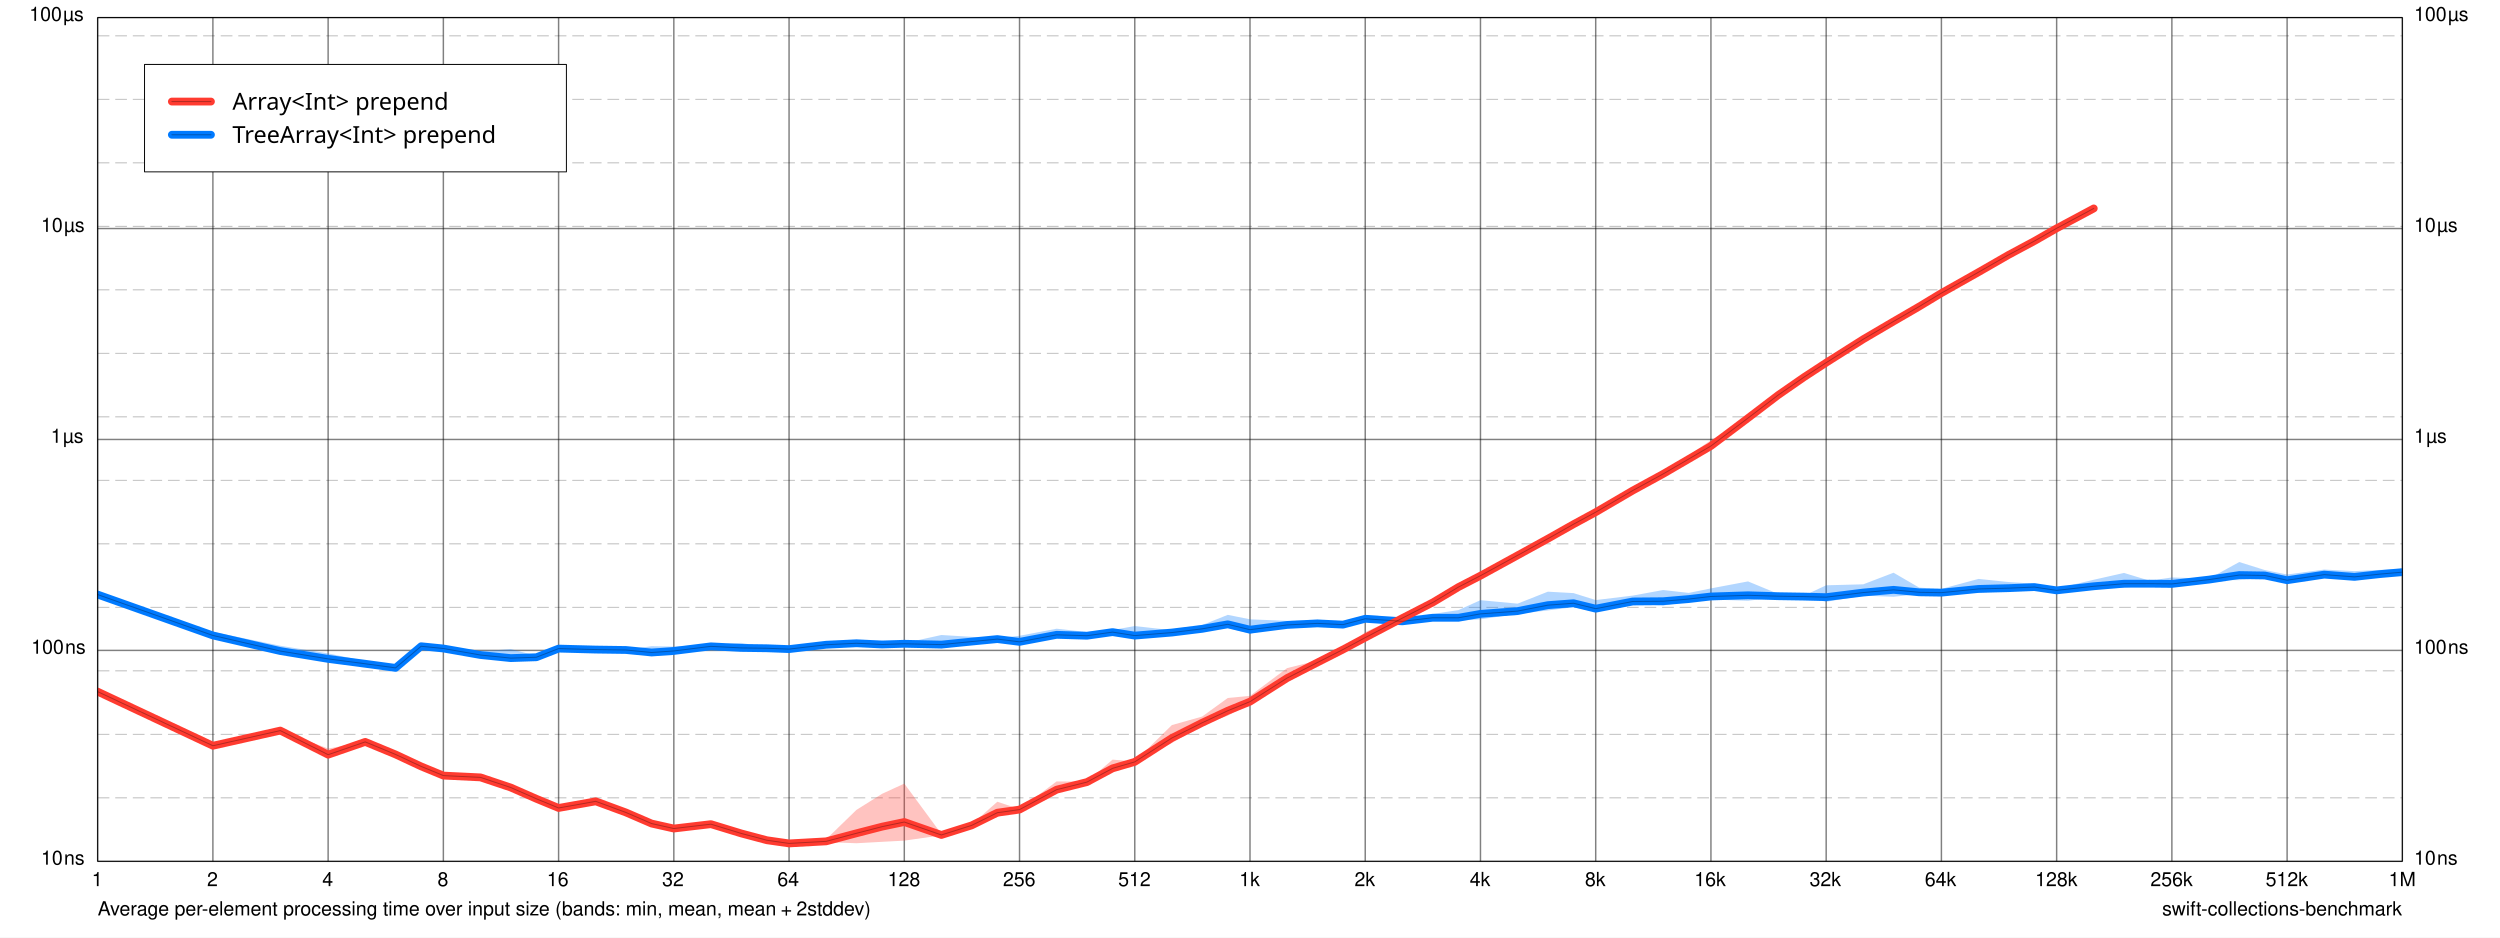
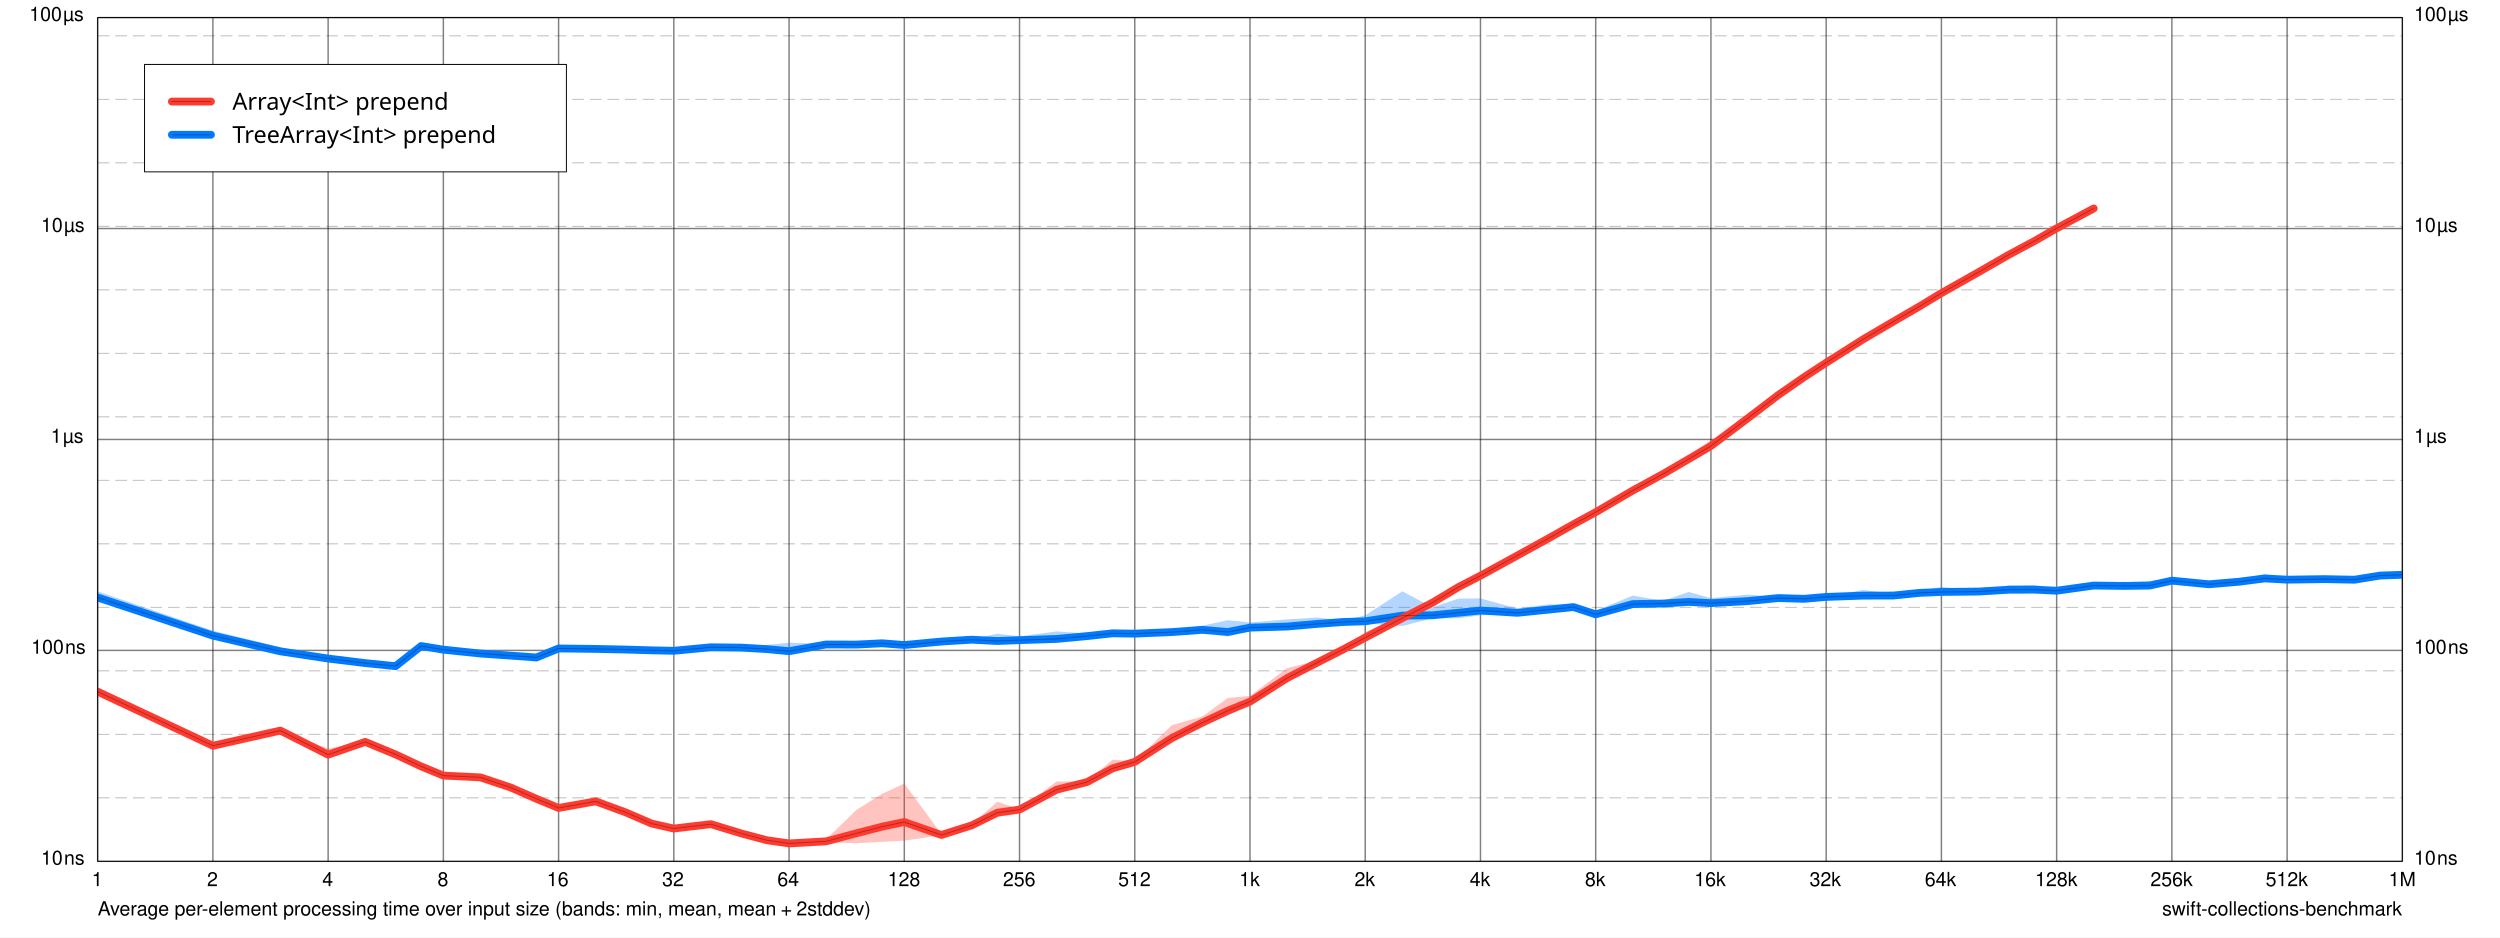
<svg xmlns="http://www.w3.org/2000/svg" xmlns:xlink="http://www.w3.org/1999/xlink" width="1280.0px" height="480.0px" viewBox="0.0 0.0 1280.0 480.0" version="1.1">
  <path d="M 0 0 L 0 480 L 1280 480 L 1280 0 z" fill="#FFFFFF" fill-opacity="1.0" stroke="none" />
  <text x="50" y="468.7" font-family="Helvetica" font-size="10" font-weight="normal" font-style="normal" fill="#000000" fill-opacity="1">Average per-element processing time over input size (bands: min, mean, mean + 2stddev)</text>
  <a xlink:href="https://github.com/apple/swift-collections-benchmark">
    <text x="1107" y="468.7" font-family="Helvetica" font-size="10" font-weight="normal" font-style="normal" fill="#000000" fill-opacity="1">swift-collections-benchmark</text>
  </a>
  <path d="M 50 9 L 50 441" fill="none" stroke-width="0.75" stroke="#000000" stroke-opacity="0.498" stroke-linecap="butt" stroke-linejoin="round" />
  <text x="47" y="453.7" font-family="Helvetica" font-size="10" font-weight="normal" font-style="normal" fill="#000000" fill-opacity="1">1</text>
  <path d="M 109 9 L 109 441" fill="none" stroke-width="0.75" stroke="#000000" stroke-opacity="0.498" stroke-linecap="butt" stroke-linejoin="round" />
  <text x="106" y="453.7" font-family="Helvetica" font-size="10" font-weight="normal" font-style="normal" fill="#000000" fill-opacity="1">2</text>
  <path d="M 168 9 L 168 441" fill="none" stroke-width="0.75" stroke="#000000" stroke-opacity="0.498" stroke-linecap="butt" stroke-linejoin="round" />
  <text x="165" y="453.7" font-family="Helvetica" font-size="10" font-weight="normal" font-style="normal" fill="#000000" fill-opacity="1">4</text>
  <path d="M 227 9 L 227 441" fill="none" stroke-width="0.75" stroke="#000000" stroke-opacity="0.498" stroke-linecap="butt" stroke-linejoin="round" />
  <text x="224" y="453.7" font-family="Helvetica" font-size="10" font-weight="normal" font-style="normal" fill="#000000" fill-opacity="1">8</text>
  <path d="M 286 9 L 286 441" fill="none" stroke-width="0.75" stroke="#000000" stroke-opacity="0.498" stroke-linecap="butt" stroke-linejoin="round" />
  <text x="280" y="453.7" font-family="Helvetica" font-size="10" font-weight="normal" font-style="normal" fill="#000000" fill-opacity="1">16</text>
  <path d="M 345 9 L 345 441" fill="none" stroke-width="0.75" stroke="#000000" stroke-opacity="0.498" stroke-linecap="butt" stroke-linejoin="round" />
  <text x="339" y="453.7" font-family="Helvetica" font-size="10" font-weight="normal" font-style="normal" fill="#000000" fill-opacity="1">32</text>
  <path d="M 404 9 L 404 441" fill="none" stroke-width="0.75" stroke="#000000" stroke-opacity="0.498" stroke-linecap="butt" stroke-linejoin="round" />
  <text x="398" y="453.7" font-family="Helvetica" font-size="10" font-weight="normal" font-style="normal" fill="#000000" fill-opacity="1">64</text>
  <path d="M 463 9 L 463 441" fill="none" stroke-width="0.75" stroke="#000000" stroke-opacity="0.498" stroke-linecap="butt" stroke-linejoin="round" />
  <text x="454.5" y="453.7" font-family="Helvetica" font-size="10" font-weight="normal" font-style="normal" fill="#000000" fill-opacity="1">128</text>
  <path d="M 522 9 L 522 441" fill="none" stroke-width="0.75" stroke="#000000" stroke-opacity="0.498" stroke-linecap="butt" stroke-linejoin="round" />
  <text x="513.5" y="453.7" font-family="Helvetica" font-size="10" font-weight="normal" font-style="normal" fill="#000000" fill-opacity="1">256</text>
  <path d="M 581 9 L 581 441" fill="none" stroke-width="0.75" stroke="#000000" stroke-opacity="0.498" stroke-linecap="butt" stroke-linejoin="round" />
  <text x="572.5" y="453.7" font-family="Helvetica" font-size="10" font-weight="normal" font-style="normal" fill="#000000" fill-opacity="1">512</text>
  <path d="M 640 9 L 640 441" fill="none" stroke-width="0.75" stroke="#000000" stroke-opacity="0.498" stroke-linecap="butt" stroke-linejoin="round" />
  <text x="634.5" y="453.7" font-family="Helvetica" font-size="10" font-weight="normal" font-style="normal" fill="#000000" fill-opacity="1">1k</text>
  <path d="M 699 9 L 699 441" fill="none" stroke-width="0.75" stroke="#000000" stroke-opacity="0.498" stroke-linecap="butt" stroke-linejoin="round" />
  <text x="693.5" y="453.7" font-family="Helvetica" font-size="10" font-weight="normal" font-style="normal" fill="#000000" fill-opacity="1">2k</text>
  <path d="M 758 9 L 758 441" fill="none" stroke-width="0.75" stroke="#000000" stroke-opacity="0.498" stroke-linecap="butt" stroke-linejoin="round" />
  <text x="752.5" y="453.7" font-family="Helvetica" font-size="10" font-weight="normal" font-style="normal" fill="#000000" fill-opacity="1">4k</text>
  <path d="M 817 9 L 817 441" fill="none" stroke-width="0.75" stroke="#000000" stroke-opacity="0.498" stroke-linecap="butt" stroke-linejoin="round" />
  <text x="811.5" y="453.7" font-family="Helvetica" font-size="10" font-weight="normal" font-style="normal" fill="#000000" fill-opacity="1">8k</text>
  <path d="M 876 9 L 876 441" fill="none" stroke-width="0.75" stroke="#000000" stroke-opacity="0.498" stroke-linecap="butt" stroke-linejoin="round" />
  <text x="867.5" y="453.7" font-family="Helvetica" font-size="10" font-weight="normal" font-style="normal" fill="#000000" fill-opacity="1">16k</text>
  <path d="M 935 9 L 935 441" fill="none" stroke-width="0.75" stroke="#000000" stroke-opacity="0.498" stroke-linecap="butt" stroke-linejoin="round" />
  <text x="926.5" y="453.7" font-family="Helvetica" font-size="10" font-weight="normal" font-style="normal" fill="#000000" fill-opacity="1">32k</text>
  <path d="M 994 9 L 994 441" fill="none" stroke-width="0.75" stroke="#000000" stroke-opacity="0.498" stroke-linecap="butt" stroke-linejoin="round" />
  <text x="985.5" y="453.7" font-family="Helvetica" font-size="10" font-weight="normal" font-style="normal" fill="#000000" fill-opacity="1">64k</text>
  <path d="M 1053 9 L 1053 441" fill="none" stroke-width="0.75" stroke="#000000" stroke-opacity="0.498" stroke-linecap="butt" stroke-linejoin="round" />
  <text x="1042" y="453.7" font-family="Helvetica" font-size="10" font-weight="normal" font-style="normal" fill="#000000" fill-opacity="1">128k</text>
  <path d="M 1112 9 L 1112 441" fill="none" stroke-width="0.75" stroke="#000000" stroke-opacity="0.498" stroke-linecap="butt" stroke-linejoin="round" />
  <text x="1101" y="453.7" font-family="Helvetica" font-size="10" font-weight="normal" font-style="normal" fill="#000000" fill-opacity="1">256k</text>
  <path d="M 1171 9 L 1171 441" fill="none" stroke-width="0.75" stroke="#000000" stroke-opacity="0.498" stroke-linecap="butt" stroke-linejoin="round" />
  <text x="1160" y="453.7" font-family="Helvetica" font-size="10" font-weight="normal" font-style="normal" fill="#000000" fill-opacity="1">512k</text>
  <path d="M 1230 9 L 1230 441" fill="none" stroke-width="0.75" stroke="#000000" stroke-opacity="0.498" stroke-linecap="butt" stroke-linejoin="round" />
  <text x="1223" y="453.7" font-family="Helvetica" font-size="10" font-weight="normal" font-style="normal" fill="#000000" fill-opacity="1">1M</text>
  <path d="M 50 441 L 1230 441" fill="none" stroke-width="0.75" stroke="#000000" stroke-opacity="0.498" stroke-linecap="butt" stroke-linejoin="round" />
  <text x="21" y="442.7" font-family="Helvetica" font-size="10" font-weight="normal" font-style="normal" fill="#000000" fill-opacity="1">10 ns</text>
  <text x="1236" y="442.7" font-family="Helvetica" font-size="10" font-weight="normal" font-style="normal" fill="#000000" fill-opacity="1">10 ns</text>
  <path d="M 50 333 L 1230 333" fill="none" stroke-width="0.75" stroke="#000000" stroke-opacity="0.498" stroke-linecap="butt" stroke-linejoin="round" />
  <text x="16" y="334.7" font-family="Helvetica" font-size="10" font-weight="normal" font-style="normal" fill="#000000" fill-opacity="1">100 ns</text>
  <text x="1236" y="334.7" font-family="Helvetica" font-size="10" font-weight="normal" font-style="normal" fill="#000000" fill-opacity="1">100 ns</text>
  <path d="M 50 225 L 1230 225" fill="none" stroke-width="0.75" stroke="#000000" stroke-opacity="0.498" stroke-linecap="butt" stroke-linejoin="round" />
  <text x="26" y="226.7" font-family="Helvetica" font-size="10" font-weight="normal" font-style="normal" fill="#000000" fill-opacity="1">1 µs</text>
  <text x="1236" y="226.7" font-family="Helvetica" font-size="10" font-weight="normal" font-style="normal" fill="#000000" fill-opacity="1">1 µs</text>
  <path d="M 50 117 L 1230 117" fill="none" stroke-width="0.75" stroke="#000000" stroke-opacity="0.498" stroke-linecap="butt" stroke-linejoin="round" />
  <text x="21" y="118.7" font-family="Helvetica" font-size="10" font-weight="normal" font-style="normal" fill="#000000" fill-opacity="1">10 µs</text>
  <text x="1236" y="118.7" font-family="Helvetica" font-size="10" font-weight="normal" font-style="normal" fill="#000000" fill-opacity="1">10 µs</text>
  <path d="M 50 9 L 1230 9" fill="none" stroke-width="0.75" stroke="#000000" stroke-opacity="0.498" stroke-linecap="butt" stroke-linejoin="round" />
  <text x="15" y="10.7" font-family="Helvetica" font-size="10" font-weight="normal" font-style="normal" fill="#000000" fill-opacity="1">100 µs</text>
  <text x="1236" y="10.7" font-family="Helvetica" font-size="10" font-weight="normal" font-style="normal" fill="#000000" fill-opacity="1">100 µs</text>
  <path d="M 50 408.49 L 1230 408.49" fill="none" stroke-width="0.5" stroke="#000000" stroke-opacity="0.259" stroke-linecap="butt" stroke-linejoin="round" stroke-dasharray="6 3" stroke-dashoffset="0" />
  <path d="M 50 375.98 L 1230 375.98" fill="none" stroke-width="0.5" stroke="#000000" stroke-opacity="0.259" stroke-linecap="butt" stroke-linejoin="round" stroke-dasharray="6 3" stroke-dashoffset="0" />
  <path d="M 50 343.47 L 1230 343.47" fill="none" stroke-width="0.5" stroke="#000000" stroke-opacity="0.259" stroke-linecap="butt" stroke-linejoin="round" stroke-dasharray="6 3" stroke-dashoffset="0" />
  <path d="M 50 310.96 L 1230 310.96" fill="none" stroke-width="0.5" stroke="#000000" stroke-opacity="0.259" stroke-linecap="butt" stroke-linejoin="round" stroke-dasharray="6 3" stroke-dashoffset="0" />
  <path d="M 50 278.44 L 1230 278.44" fill="none" stroke-width="0.5" stroke="#000000" stroke-opacity="0.259" stroke-linecap="butt" stroke-linejoin="round" stroke-dasharray="6 3" stroke-dashoffset="0" />
  <path d="M 50 245.93 L 1230 245.93" fill="none" stroke-width="0.5" stroke="#000000" stroke-opacity="0.259" stroke-linecap="butt" stroke-linejoin="round" stroke-dasharray="6 3" stroke-dashoffset="0" />
  <path d="M 50 213.42 L 1230 213.42" fill="none" stroke-width="0.5" stroke="#000000" stroke-opacity="0.259" stroke-linecap="butt" stroke-linejoin="round" stroke-dasharray="6 3" stroke-dashoffset="0" />
  <path d="M 50 180.91 L 1230 180.91" fill="none" stroke-width="0.5" stroke="#000000" stroke-opacity="0.259" stroke-linecap="butt" stroke-linejoin="round" stroke-dasharray="6 3" stroke-dashoffset="0" />
  <path d="M 50 148.4 L 1230 148.4" fill="none" stroke-width="0.5" stroke="#000000" stroke-opacity="0.259" stroke-linecap="butt" stroke-linejoin="round" stroke-dasharray="6 3" stroke-dashoffset="0" />
  <path d="M 50 115.89 L 1230 115.89" fill="none" stroke-width="0.5" stroke="#000000" stroke-opacity="0.259" stroke-linecap="butt" stroke-linejoin="round" stroke-dasharray="6 3" stroke-dashoffset="0" />
  <path d="M 50 83.376 L 1230 83.376" fill="none" stroke-width="0.5" stroke="#000000" stroke-opacity="0.259" stroke-linecap="butt" stroke-linejoin="round" stroke-dasharray="6 3" stroke-dashoffset="0" />
  <path d="M 50 50.865 L 1230 50.865" fill="none" stroke-width="0.5" stroke="#000000" stroke-opacity="0.259" stroke-linecap="butt" stroke-linejoin="round" stroke-dasharray="6 3" stroke-dashoffset="0" />
  <path d="M 50 18.354 L 1230 18.354" fill="none" stroke-width="0.5" stroke="#000000" stroke-opacity="0.259" stroke-linecap="butt" stroke-linejoin="round" stroke-dasharray="6 3" stroke-dashoffset="0" />
  <path d="M 74 33 L 74 88 L 290 88 L 290 33 z" fill="#FFFFFF" fill-opacity="1.0" stroke="none" />
  <clipPath id="clip-0">
    <path d="M 50 9 L 50 441 L 1230 441 L 1230 9 z" />
  </clipPath>
  <g clip-path="url(#clip-0)">
-     <path d="M 50 303.66L 109 323.51L 143.51 330.63L 168 334.55L 186.99 338.46L 202.51 341.46L 215.63 330.47L 227 331.83L 245.99 333.54L 261.51 332.3L 274.63 335.79L 286 332.01L 304.99 332.01L 320.51 332.75L 333.63 330.85L 345 331.05L 363.99 330.05L 379.51 329.14L 392.63 331.51L 404 330.85L 422.99 329.97L 438.51 328.1L 451.63 329.63L 463 329.3L 481.99 325.12L 497.51 326.07L 510.63 326.72L 522 325.52L 540.99 321.9L 556.51 323.61L 569.63 322.58L 581 320.54L 599.99 322.66L 615.51 320.03L 628.63 314.8L 640 317.1L 658.99 317.86L 674.51 317.64L 687.63 318.03L 699 315.77L 717.99 317.22L 733.51 314.33L 746.63 312.39L 758 307.29L 776.99 309.07L 792.51 302.94L 805.63 303.67L 817 307.23L 835.99 304.94L 851.51 302.09L 864.63 303.57L 876 301.26L 894.99 297.68L 910.51 304.09L 923.63 304.98L 935 299.67L 953.99 299.17L 969.51 293.23L 982.63 300.86L 994 301.52L 1013 296.4L 1028.5 298.01L 1041.6 298.84L 1053 301.35L 1072 296.83L 1087.5 293.34L 1100.6 297.32L 1112 295.66L 1131 296.27L 1146.5 287.76L 1159.6 291.87L 1171 294.14L 1190 291.62L 1205.5 292.41L 1218.6 291.78L 1230 291.29L 1230 293.54L 1218.6 294.72L 1205.5 296.44L 1190 295.16L 1171 298.14L 1159.6 295.67L 1146.5 297.04L 1131 296.94L 1112 300.18L 1100.6 299.38L 1087.5 300.98L 1072 301.41L 1053 302.6L 1041.6 301.22L 1028.5 302.29L 1013 303.5L 994 304.13L 982.63 304.14L 969.51 305.55L 953.99 304.98L 935 308.11L 923.63 305.63L 910.51 305.67L 894.99 307.59L 876 306.96L 864.63 307.88L 851.51 310.05L 835.99 309.07L 817 313.31L 805.63 310.84L 792.51 312.55L 776.99 314.31L 758 317.07L 746.63 317.78L 733.51 317L 717.99 318.44L 699 317.18L 687.63 320.46L 674.51 319.72L 658.99 320.74L 640 324.43L 628.63 321.49L 615.51 322.66L 599.99 324.3L 581 327.29L 569.63 324.03L 556.51 326.17L 540.99 326.19L 522 329.78L 510.63 327.38L 497.51 329.36L 481.99 331.91L 463 329.72L 451.63 330.09L 438.51 329.8L 422.99 330.16L 404 332.88L 392.63 332.06L 379.51 332.67L 363.99 331.25L 345 334.11L 333.63 335.28L 320.51 332.81L 304.99 332.78L 286 332.1L 274.63 336.76L 261.51 338.71L 245.99 336.03L 227 332.1L 215.63 331.03L 202.51 342.14L 186.99 340.35L 168 338.38L 143.51 334.32L 109 326.02L 50 304.68" fill="#007AFF" fill-opacity="0.302" stroke="none" />
+     <path d="M 50 302.77L 109 322.91L 143.51 331.4L 168 337.11L 186.99 339.19L 202.51 340.96L 215.63 330.61L 227 331.77L 245.99 334.5L 261.51 335.49L 274.63 336.08L 286 331.71L 304.99 331.62L 320.51 332.44L 333.63 332.78L 345 332.33L 363.99 330.91L 379.51 331.52L 392.63 330.22L 404 329.05L 422.99 329.73L 438.51 329.78L 451.63 329.12L 463 329.32L 481.99 327.88L 497.51 327.32L 510.63 324.45L 522 325.84L 540.99 323.27L 556.51 324.34L 569.63 322.81L 581 323.85L 599.99 322.41L 615.51 320.36L 628.63 317.55L 640 318.72L 658.99 317.12L 674.51 316.16L 687.63 317.74L 699 315.04L 717.99 302.75L 733.51 310.94L 746.63 306.5L 758 306.37L 776.99 311.6L 792.51 309.46L 805.63 309.7L 817 312.68L 835.99 304.94L 851.51 307.62L 864.63 303.09L 876 306.21L 894.99 304.45L 910.51 305.71L 923.63 304.75L 935 305.32L 953.99 302.06L 969.51 304.11L 982.63 302.88L 994 300.44L 1013 302.8L 1028.5 299.67L 1041.6 299.49L 1053 302.02L 1072 298.33L 1087.5 298.15L 1100.6 297.51L 1112 296.31L 1131 298.64L 1146.5 296.6L 1159.6 294L 1171 296.7L 1190 296.05L 1205.5 295.72L 1218.6 294.22L 1230 292.36L 1230 294.99L 1218.6 294.85L 1205.5 297.21L 1190 296.67L 1171 296.83L 1159.6 296.93L 1146.5 298.28L 1131 299.33L 1112 297.66L 1100.6 300.66L 1087.5 300.67L 1072 300.33L 1053 302.6L 1041.6 302.76L 1028.5 302.77L 1013 302.91L 994 304.05L 982.63 303.81L 969.51 305.19L 953.99 306.04L 935 305.73L 923.63 307.28L 910.51 306.39L 894.99 308.98L 876 309.78L 864.63 310.13L 851.51 309.51L 835.99 310.92L 817 315.23L 805.63 311.22L 792.51 313.15L 776.99 314.54L 758 315L 746.63 316.58L 733.51 316.55L 717.99 320.53L 699 319.24L 687.63 318.73L 674.51 320.64L 658.99 322.16L 640 322.31L 628.63 325.92L 615.51 323.25L 599.99 324.07L 581 324.63L 569.63 324.78L 556.51 326.17L 540.99 328.57L 522 328.45L 510.63 329.6L 497.51 327.6L 481.99 328.68L 463 330.6L 451.63 329.45L 438.51 330.11L 422.99 330.05L 404 335.06L 392.63 333.12L 379.51 331.61L 363.99 331.57L 345 333.51L 333.63 333.03L 320.51 332.61L 304.99 332.47L 286 332.12L 274.63 336.82L 261.51 335.75L 245.99 334.65L 227 332.93L 215.63 330.82L 202.51 341.12L 186.99 339.62L 168 337.19L 143.51 334.25L 109 326.36L 50 307.09" fill="#007AFF" fill-opacity="0.302" stroke="none" />
    <path d="M 50 354.12L 109 381.44L 143.51 374.06L 168 383.27L 186.99 379.84L 202.51 384.72L 215.63 392.26L 227 396.97L 245.99 398.02L 261.51 403.11L 274.63 408.98L 286 413.2L 304.99 409.71L 320.51 415.53L 333.63 420.24L 345 424.15L 363.99 421.01L 379.51 426.34L 392.63 429.81L 404 430.81L 422.99 429.72L 438.51 414.66L 451.63 406.43L 463 401.2L 481.99 426.97L 497.51 422.13L 510.63 410.48L 522 414.32L 540.99 400.09L 556.51 400.21L 569.63 388.93L 581 389.87L 599.99 371.24L 615.51 366.86L 628.63 357.36L 640 356.27L 658.99 342.07L 674.51 338.19L 687.63 332.5L 699 323.65L 717.99 314.96L 733.51 307.91L 746.63 300.23L 758 294.41L 776.99 283.95L 792.51 275.61L 805.63 267.75L 817 261.94L 835.99 249.69L 851.51 241.35L 864.63 233.13L 876 225.38L 894.99 213.87L 910.51 202.14L 923.63 192.97L 935 185.65L 953.99 172.68L 969.51 164.48L 982.63 156.6L 994 149.8L 1013 138.71L 1028.5 129.56L 1041.6 122.96L 1053 115.78L 1072 106.72L 1072 106.72L 1053 117.28L 1041.6 123.58L 1028.5 130.75L 1013 139.58L 994 150.16L 982.63 157.06L 969.51 164.59L 953.99 174.04L 935 185.71L 923.63 193.17L 910.51 202.25L 894.99 214.1L 876 229.43L 864.63 235.7L 851.51 243.13L 835.99 251.67L 817 262.33L 805.63 268.63L 792.51 275.89L 776.99 284.49L 758 294.87L 746.63 300.78L 733.51 308.7L 717.99 317.03L 699 327.49L 687.63 332.55L 674.51 339.56L 658.99 349.12L 640 360.34L 628.63 366.42L 615.51 371.23L 599.99 380.44L 581 390.15L 569.63 395.09L 556.51 400.5L 540.99 405.9L 522 414.57L 510.63 418.25L 497.51 422.75L 481.99 427.69L 463 430.41L 451.63 431.01L 438.51 431.74L 422.99 431.14L 404 432.2L 392.63 430.34L 379.51 426.84L 363.99 422.31L 345 424.23L 333.63 422.17L 320.51 416.17L 304.99 410.48L 286 413.85L 274.63 408.98L 261.51 403.26L 245.99 398.02L 227 397.15L 215.63 392.45L 202.51 386.83L 186.99 379.85L 168 387.56L 143.51 374.06L 109 381.96L 50 354.12" fill="#FF3B30" fill-opacity="0.302" stroke="none" />
-     <path d="M 50 304.41L 109 325.35L 143.51 333.33L 168 337.35L 186.99 339.85L 202.51 341.96L 215.63 330.88L 227 332.03L 245.99 335.36L 261.51 336.95L 274.63 336.51L 286 332.08L 304.99 332.58L 320.51 332.8L 333.63 334.08L 345 333.29L 363.99 330.93L 379.51 331.73L 392.63 331.91L 404 332.34L 422.99 330.11L 438.51 329.35L 451.63 329.97L 463 329.61L 481.99 330.04L 497.51 328.48L 510.63 327.21L 522 328.63L 540.99 325.03L 556.51 325.49L 569.63 323.64L 581 325.43L 599.99 323.87L 615.51 321.96L 628.63 319.65L 640 322.4L 658.99 319.97L 674.51 319.17L 687.63 319.81L 699 316.81L 717.99 318.12L 733.51 316.29L 746.63 316.31L 758 314.31L 776.99 312.88L 792.51 309.84L 805.63 308.86L 817 311.64L 835.99 307.96L 851.51 307.83L 864.63 306.72L 876 305.4L 894.99 304.79L 910.51 305.25L 923.63 305.46L 935 305.75L 953.99 303.39L 969.51 302L 982.63 303.26L 994 303.44L 1013 301.54L 1028.5 301.13L 1041.6 300.58L 1053 302.27L 1072 300.17L 1087.5 298.86L 1100.6 298.84L 1112 298.96L 1131 296.76L 1146.5 294.43L 1159.6 294.65L 1171 297.07L 1190 294.21L 1205.5 295.36L 1218.6 293.93L 1230 292.94" fill="none" stroke-width="4" stroke="#007AFF" stroke-opacity="1" stroke-linecap="round" stroke-linejoin="round" />
+     <path d="M 50 305.92L 109 325.44L 143.51 333.49L 168 337.17L 186.99 339.51L 202.51 341.08L 215.63 330.76L 227 332.63L 245.99 334.61L 261.51 335.68L 274.63 336.63L 286 332.01L 304.99 332.24L 320.51 332.57L 333.63 332.97L 345 333.2L 363.99 331.4L 379.51 331.58L 392.63 332.34L 404 333.41L 422.99 329.97L 438.51 330.02L 451.63 329.36L 463 330.26L 481.99 328.47L 497.51 327.52L 510.63 328.2L 522 327.76L 540.99 327.13L 556.51 325.69L 569.63 324.26L 581 324.42L 599.99 323.63L 615.51 322.48L 628.63 323.58L 640 321.34L 658.99 320.79L 674.51 319.43L 687.63 318.47L 699 318.1L 717.99 315.2L 733.51 315.02L 746.63 313.73L 758 312.59L 776.99 313.75L 792.51 312.16L 805.63 310.82L 817 314.55L 835.99 309.29L 851.51 309.01L 864.63 308.18L 876 308.82L 894.99 307.75L 910.51 306.21L 923.63 306.6L 935 305.62L 953.99 304.96L 969.51 304.91L 982.63 303.56L 994 303.08L 1013 302.88L 1028.5 301.94L 1041.6 301.89L 1053 302.45L 1072 299.8L 1087.5 300L 1100.6 299.81L 1112 297.3L 1131 299.15L 1146.5 297.84L 1159.6 296.15L 1171 296.79L 1190 296.51L 1205.5 296.81L 1218.6 294.69L 1230 294.29" fill="none" stroke-width="4" stroke="#007AFF" stroke-opacity="1" stroke-linecap="round" stroke-linejoin="round" />
    <path d="M 50 354.12L 109 381.82L 143.51 374.06L 168 386.4L 186.99 379.85L 202.51 386.27L 215.63 392.4L 227 397.1L 245.99 398.02L 261.51 403.22L 274.63 408.98L 286 413.68L 304.99 410.28L 320.51 416L 333.63 421.66L 345 424.21L 363.99 421.97L 379.51 426.71L 392.63 430.2L 404 431.83L 422.99 430.77L 438.51 426.64L 451.63 423.25L 463 420.87L 481.99 427.5L 497.51 422.59L 510.63 416.1L 522 414.51L 540.99 404.31L 556.51 400.43L 569.63 393.4L 581 390.08L 599.99 377.86L 615.51 370.05L 628.63 363.88L 640 359.24L 658.99 347.17L 674.51 339.2L 687.63 332.54L 699 326.46L 717.99 316.48L 733.51 308.49L 746.63 300.63L 758 294.75L 776.99 284.35L 792.51 275.81L 805.63 268.4L 817 262.23L 835.99 251.14L 851.51 242.66L 864.63 235.01L 876 228.34L 894.99 214.04L 910.51 202.22L 923.63 193.12L 935 185.69L 953.99 173.68L 969.51 164.56L 982.63 156.94L 994 150.06L 1013 139.35L 1028.5 130.44L 1041.6 123.42L 1053 116.89L 1072 106.72" fill="none" stroke-width="4" stroke="#FF3B30" stroke-opacity="1" stroke-linecap="round" stroke-linejoin="round" />
-     <path d="M 50 304.41L 109 325.35L 143.51 333.33L 168 337.35L 186.99 339.85L 202.51 341.96L 215.63 330.88L 227 332.03L 245.99 335.36L 261.51 336.95L 274.63 336.51L 286 332.08L 304.99 332.58L 320.51 332.8L 333.63 334.08L 345 333.29L 363.99 330.93L 379.51 331.73L 392.63 331.91L 404 332.34L 422.99 330.11L 438.51 329.35L 451.63 329.97L 463 329.61L 481.99 330.04L 497.51 328.48L 510.63 327.21L 522 328.63L 540.99 325.03L 556.51 325.49L 569.63 323.64L 581 325.43L 599.99 323.87L 615.51 321.96L 628.63 319.65L 640 322.4L 658.99 319.97L 674.51 319.17L 687.63 319.81L 699 316.81L 717.99 318.12L 733.51 316.29L 746.63 316.31L 758 314.31L 776.99 312.88L 792.51 309.84L 805.63 308.86L 817 311.64L 835.99 307.96L 851.51 307.83L 864.63 306.72L 876 305.4L 894.99 304.79L 910.51 305.25L 923.63 305.46L 935 305.75L 953.99 303.39L 969.51 302L 982.63 303.26L 994 303.44L 1013 301.54L 1028.5 301.13L 1041.6 300.58L 1053 302.27L 1072 300.17L 1087.5 298.86L 1100.6 298.84L 1112 298.96L 1131 296.76L 1146.5 294.43L 1159.6 294.65L 1171 297.07L 1190 294.21L 1205.5 295.36L 1218.6 293.93L 1230 292.94" fill="none" stroke-width="0.5" stroke="#000000" stroke-opacity="0.302" stroke-linecap="round" stroke-linejoin="round" />
+     <path d="M 50 305.92L 109 325.44L 143.51 333.49L 168 337.17L 186.99 339.51L 202.51 341.08L 215.63 330.76L 227 332.63L 245.99 334.61L 261.51 335.68L 274.63 336.63L 286 332.01L 304.99 332.24L 320.51 332.57L 333.63 332.97L 345 333.2L 363.99 331.4L 379.51 331.58L 392.63 332.34L 404 333.41L 422.99 329.97L 438.51 330.02L 451.63 329.36L 463 330.26L 481.99 328.47L 497.51 327.52L 510.63 328.2L 522 327.76L 540.99 327.13L 556.51 325.69L 569.63 324.26L 581 324.42L 599.99 323.63L 615.51 322.48L 628.63 323.58L 640 321.34L 658.99 320.79L 674.51 319.43L 687.63 318.47L 699 318.1L 717.99 315.2L 733.51 315.02L 746.63 313.73L 758 312.59L 776.99 313.75L 792.51 312.16L 805.63 310.82L 817 314.55L 835.99 309.29L 851.51 309.01L 864.63 308.18L 876 308.82L 894.99 307.75L 910.51 306.21L 923.63 306.6L 935 305.62L 953.99 304.96L 969.51 304.91L 982.63 303.56L 994 303.08L 1013 302.88L 1028.5 301.94L 1041.6 301.89L 1053 302.45L 1072 299.8L 1087.5 300L 1100.6 299.81L 1112 297.3L 1131 299.15L 1146.5 297.84L 1159.6 296.15L 1171 296.79L 1190 296.51L 1205.5 296.81L 1218.6 294.69L 1230 294.29" fill="none" stroke-width="0.5" stroke="#000000" stroke-opacity="0.302" stroke-linecap="round" stroke-linejoin="round" />
    <path d="M 50 354.12L 109 381.82L 143.51 374.06L 168 386.4L 186.99 379.85L 202.51 386.27L 215.63 392.4L 227 397.1L 245.99 398.02L 261.51 403.22L 274.63 408.98L 286 413.68L 304.99 410.28L 320.51 416L 333.63 421.66L 345 424.21L 363.99 421.97L 379.51 426.71L 392.63 430.2L 404 431.83L 422.99 430.77L 438.51 426.64L 451.63 423.25L 463 420.87L 481.99 427.5L 497.51 422.59L 510.63 416.1L 522 414.51L 540.99 404.31L 556.51 400.43L 569.63 393.4L 581 390.08L 599.99 377.86L 615.51 370.05L 628.63 363.88L 640 359.24L 658.99 347.17L 674.51 339.2L 687.63 332.54L 699 326.46L 717.99 316.48L 733.51 308.49L 746.63 300.63L 758 294.75L 776.99 284.35L 792.51 275.81L 805.63 268.4L 817 262.23L 835.99 251.14L 851.51 242.66L 864.63 235.01L 876 228.34L 894.99 214.04L 910.51 202.22L 923.63 193.12L 935 185.69L 953.99 173.68L 969.51 164.56L 982.63 156.94L 994 150.06L 1013 139.35L 1028.5 130.44L 1041.6 123.42L 1053 116.89L 1072 106.72" fill="none" stroke-width="0.5" stroke="#000000" stroke-opacity="0.302" stroke-linecap="round" stroke-linejoin="round" />
  </g>
  <path d="M 74 33 L 74 88 L 290 88 L 290 33 z" fill="#FFFFFF" fill-opacity="0.702" stroke-width="0.5" stroke="#000000" stroke-opacity="1" stroke-linecap="round" stroke-linejoin="round" />
  <path d="M 88 52 L 108 52" fill="none" stroke-width="4" stroke="#FF3B30" stroke-opacity="1" stroke-linecap="round" stroke-linejoin="round" />
  <path d="M 88 52 L 108 52" fill="none" stroke-width="0.5" stroke="#000000" stroke-opacity="0.302" stroke-linecap="round" stroke-linejoin="round" />
  <text x="119" y="56.17" font-family="Menlo" font-size="12" font-weight="normal" font-style="normal" fill="#000000" fill-opacity="1">Array&lt;Int&gt; prepend</text>
  <path d="M 88 69 L 108 69" fill="none" stroke-width="4" stroke="#007AFF" stroke-opacity="1" stroke-linecap="round" stroke-linejoin="round" />
  <path d="M 88 69 L 108 69" fill="none" stroke-width="0.5" stroke="#000000" stroke-opacity="0.302" stroke-linecap="round" stroke-linejoin="round" />
  <text x="119" y="73.17" font-family="Menlo" font-size="12" font-weight="normal" font-style="normal" fill="#000000" fill-opacity="1">TreeArray&lt;Int&gt; prepend</text>
  <path d="M 50 9 L 50 441 L 1230 441 L 1230 9 z" fill="none" stroke-width="0.5" stroke="#000000" stroke-opacity="1" stroke-linecap="round" stroke-linejoin="round" />
</svg>
